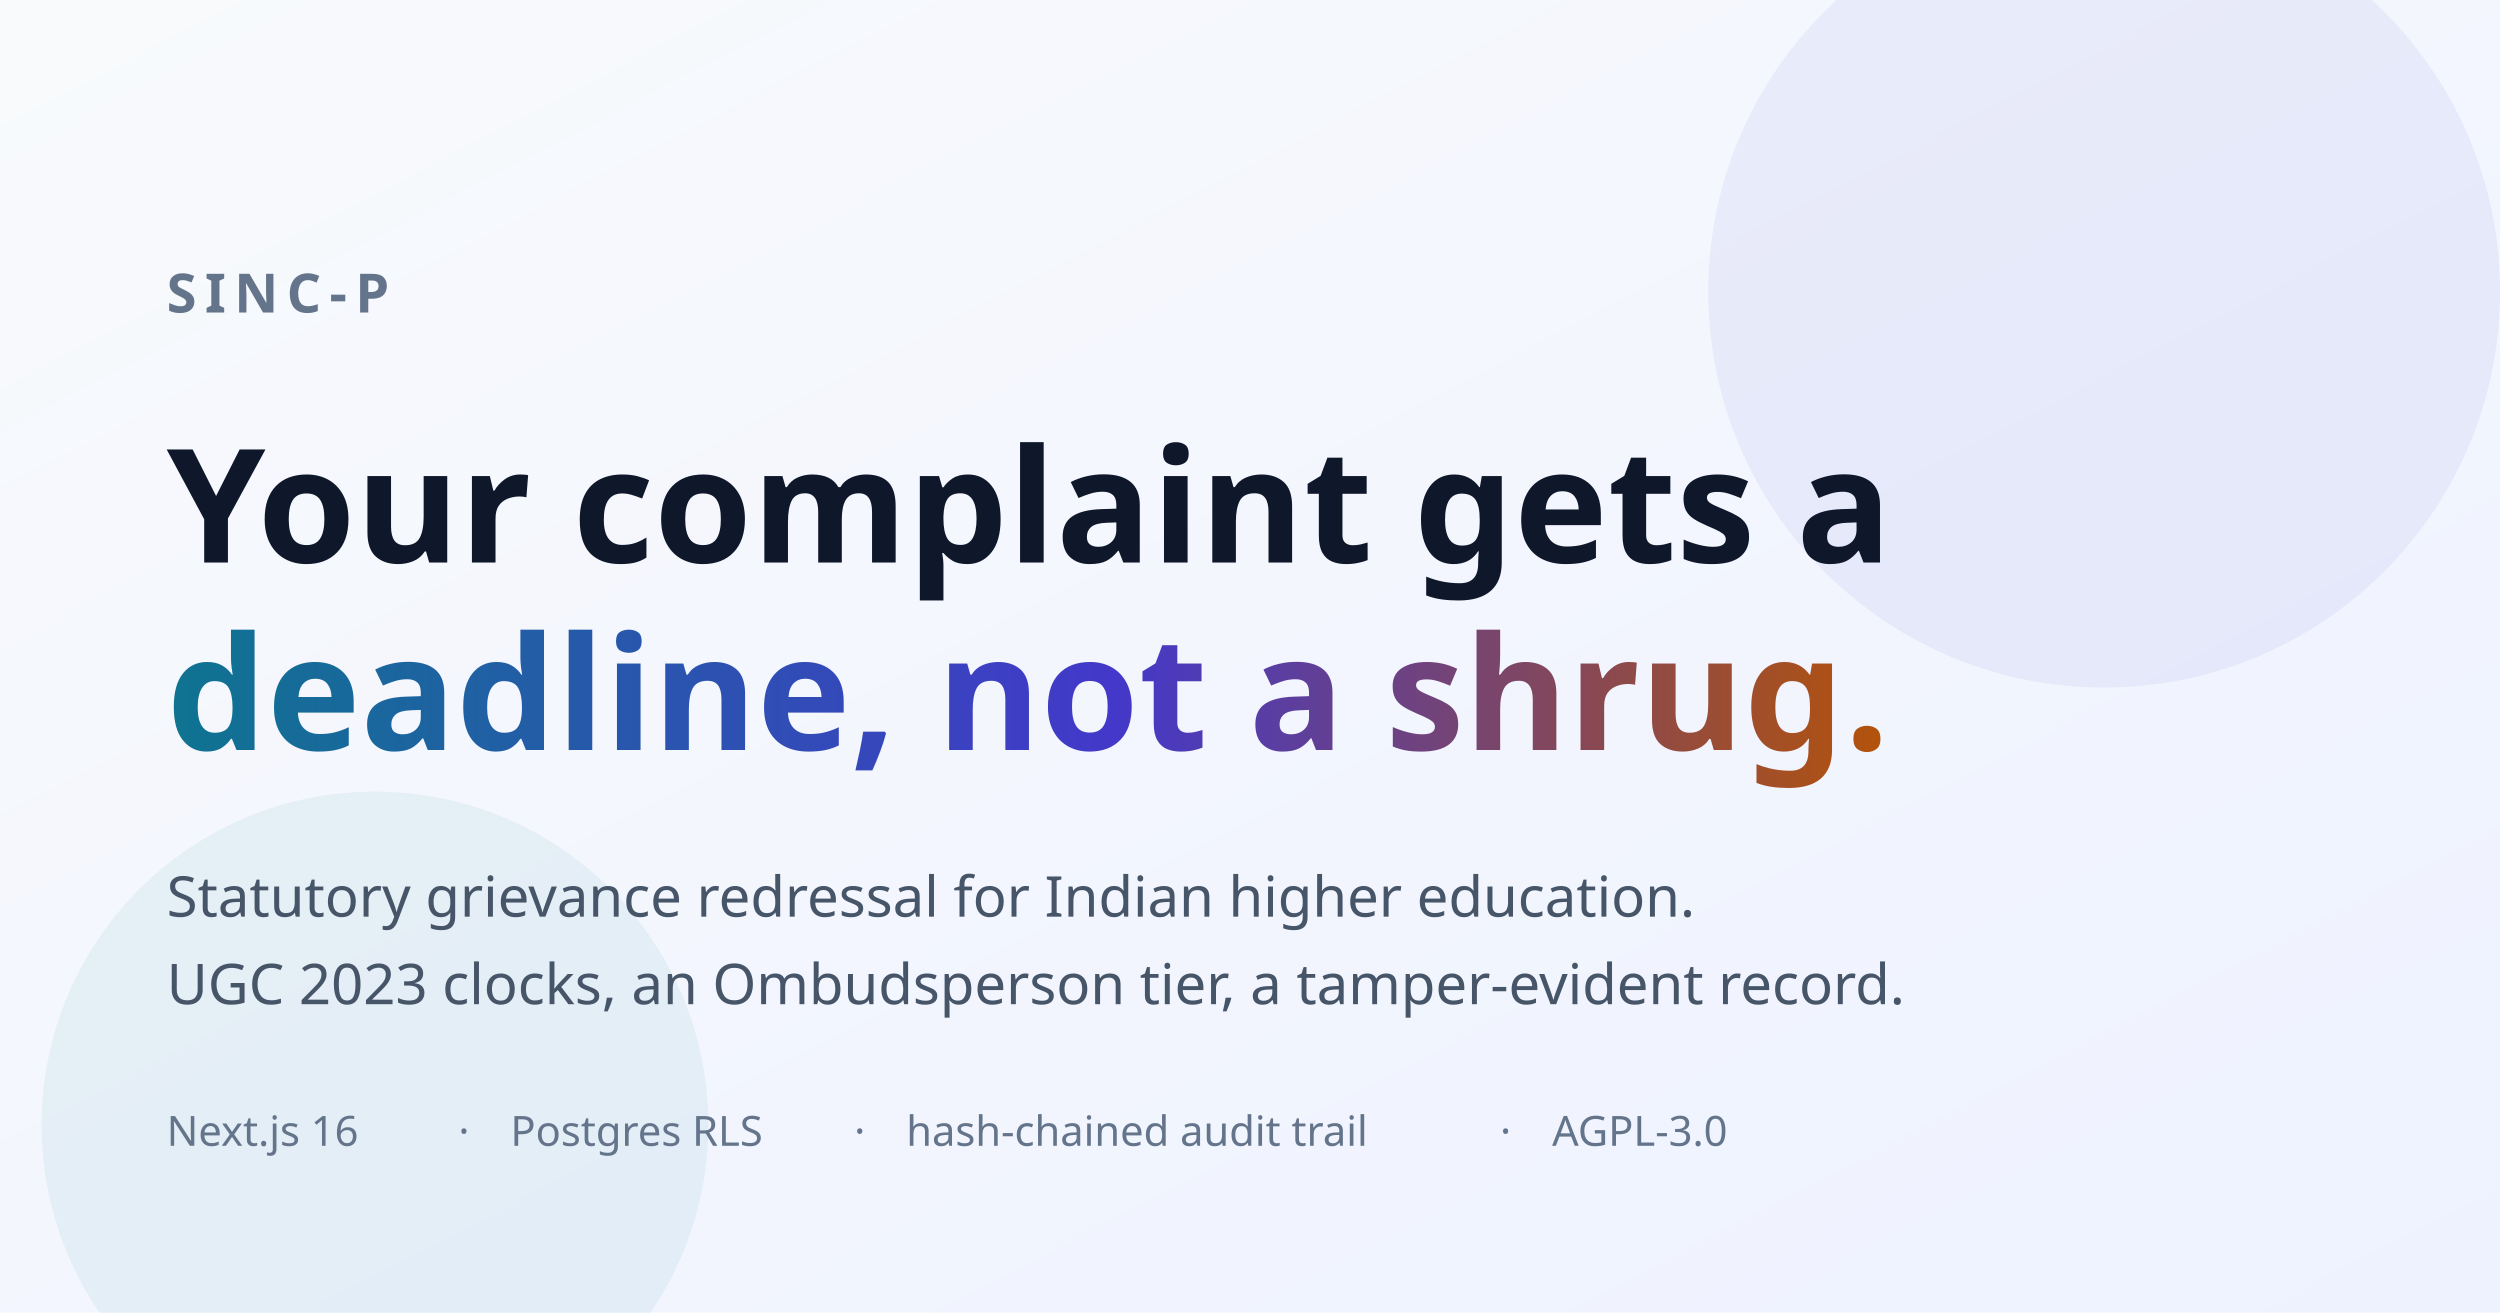
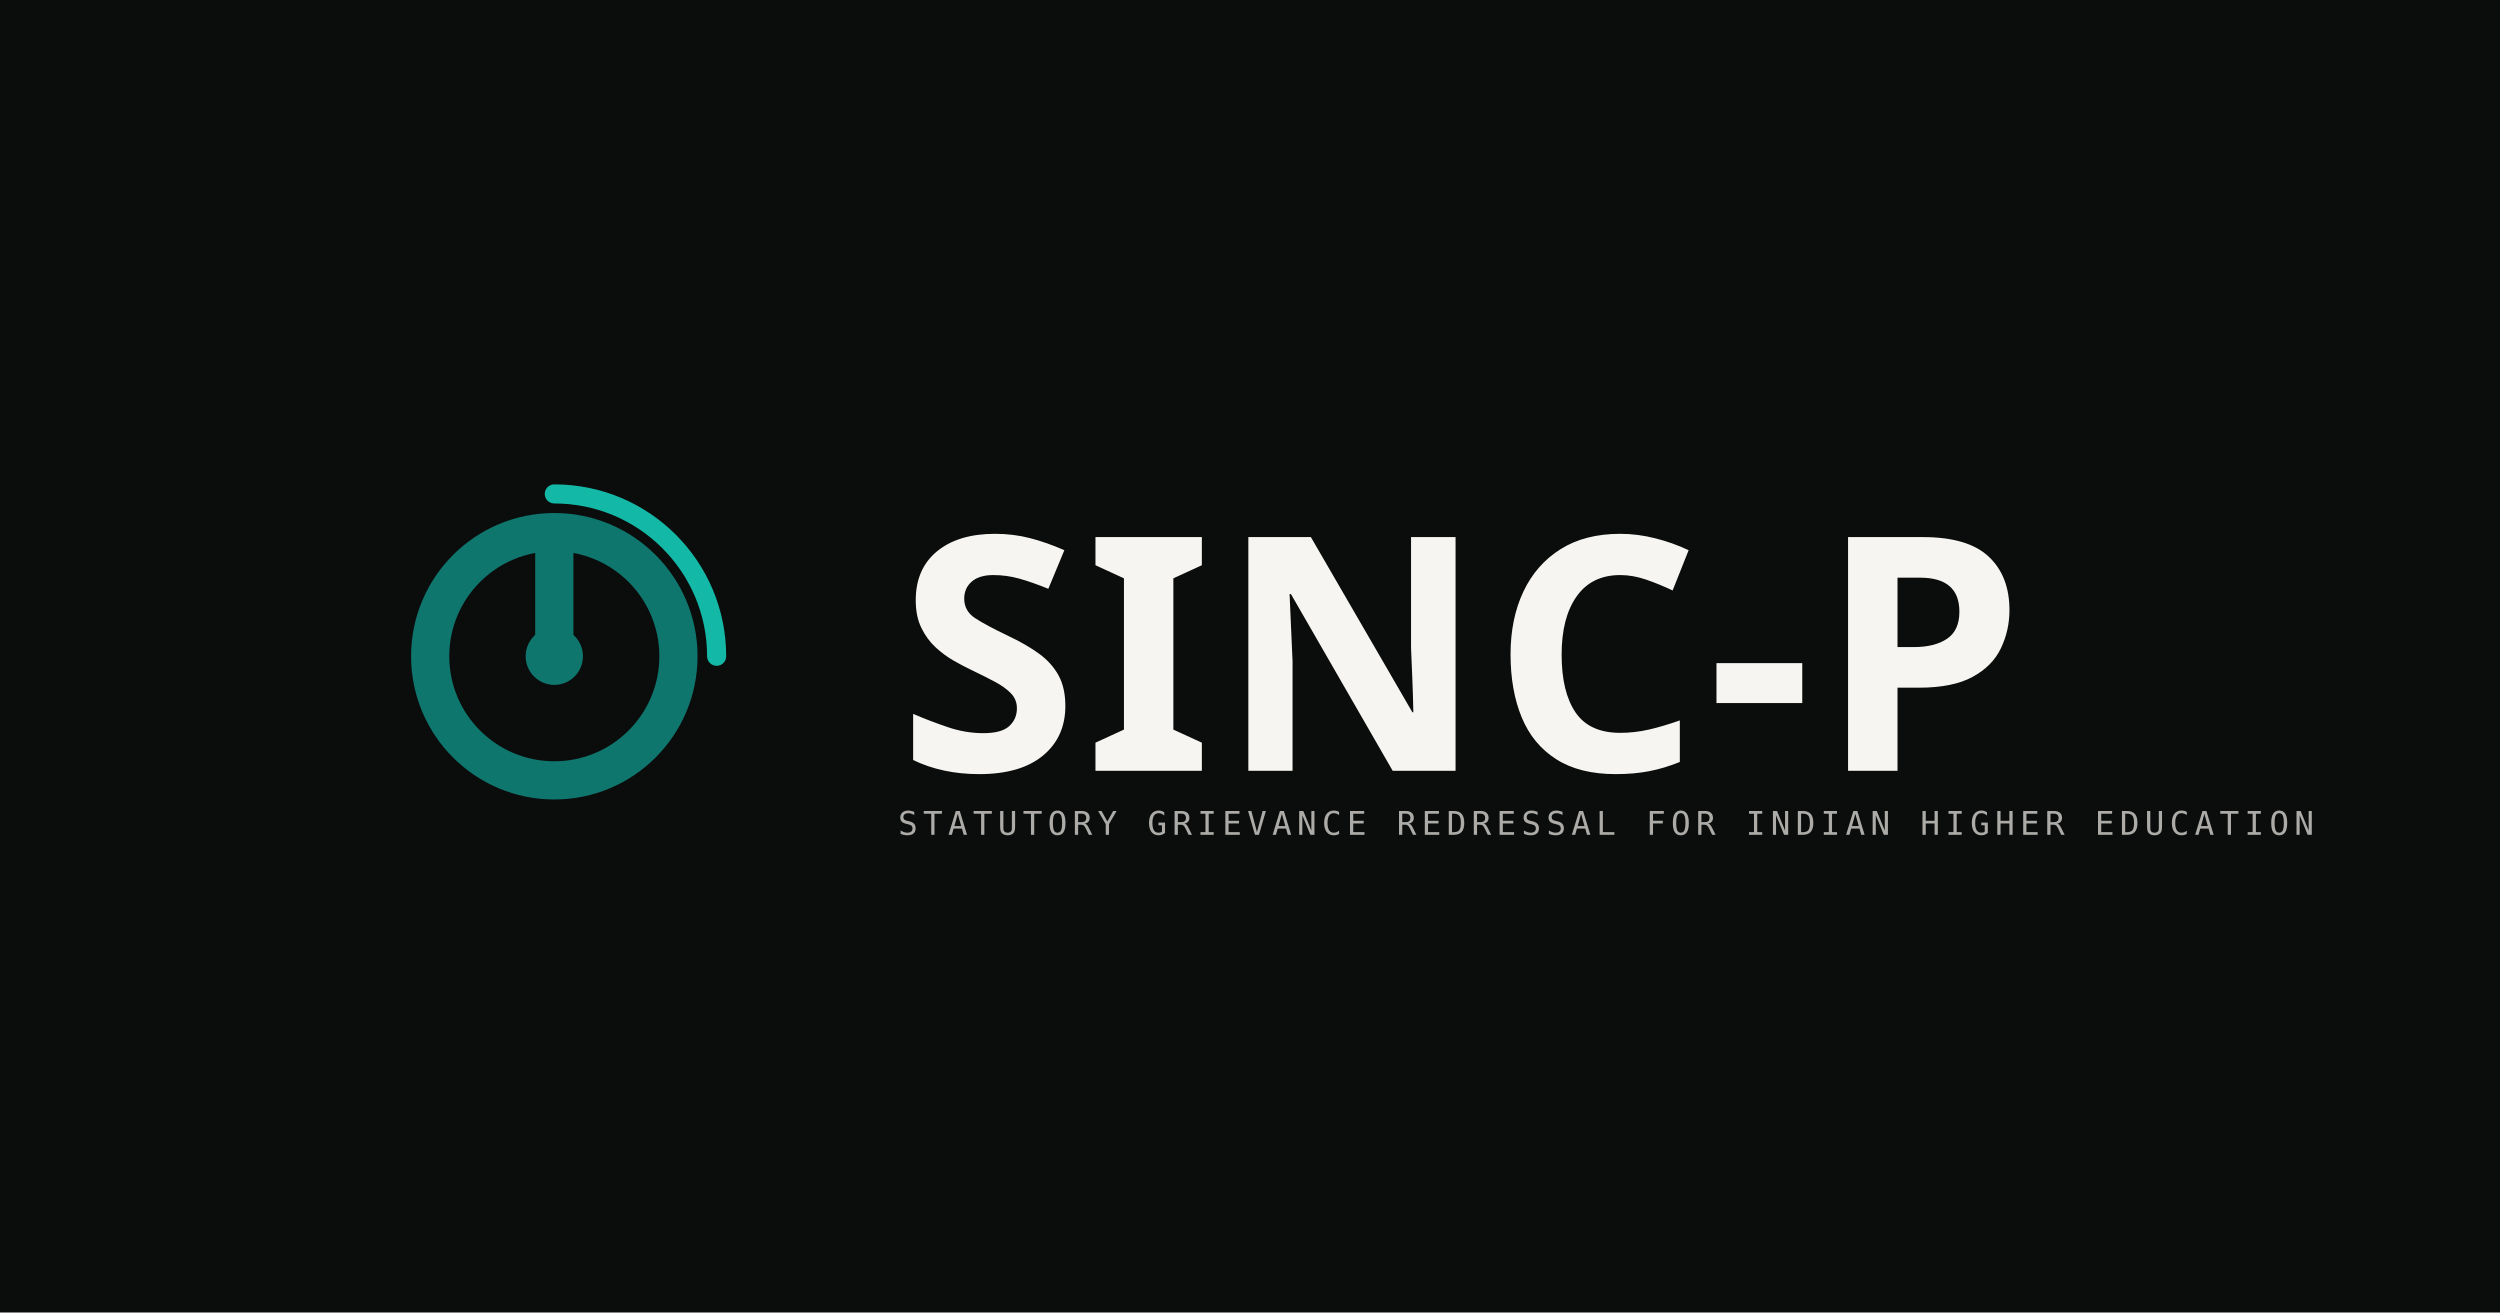
<svg xmlns="http://www.w3.org/2000/svg" width="1200" height="630" viewBox="0 0 1200 630" role="img" aria-label="SINC-P — student grievance redressal">
-   <defs>
-     <linearGradient id="bg" x1="0" y1="0" x2="1" y2="1">
-       <stop offset="0%" stop-color="#f8fafc" />
-       <stop offset="100%" stop-color="#eef2ff" />
-     </linearGradient>
-     <linearGradient id="ink" x1="0" y1="0" x2="1" y2="0">
-       <stop offset="0%" stop-color="#0e7490" />
-       <stop offset="55%" stop-color="#4338ca" />
-       <stop offset="100%" stop-color="#b45309" />
-     </linearGradient>
-   </defs>
-   <rect width="1200" height="630" fill="url(#bg)" />
-   <circle cx="1010" cy="140" r="190" fill="#4338ca" opacity="0.07" />
-   <circle cx="180" cy="540" r="160" fill="#0e7490" opacity="0.07" />
-   <text x="80" y="150" font-family="Segoe UI, system-ui, sans-serif" font-size="26" font-weight="600" fill="#64748b" letter-spacing="4">SINC-P</text>
-   <text x="80" y="270" font-family="Segoe UI, system-ui, sans-serif" font-size="76" font-weight="800" fill="#0f172a">Your complaint gets a</text>
-   <text x="80" y="360" font-family="Segoe UI, system-ui, sans-serif" font-size="76" font-weight="800" fill="url(#ink)">deadline, not a shrug.</text>
-   <text x="80" y="440" font-family="Segoe UI, system-ui, sans-serif" font-size="27" fill="#475569">Statutory grievance redressal for Indian higher education.</text>
-   <text x="80" y="482" font-family="Segoe UI, system-ui, sans-serif" font-size="27" fill="#475569">UGC 2023 clocks, an Ombudsperson tier, a tamper-evident record.</text>
-   <g transform="translate(80,530)" font-family="Segoe UI, system-ui, sans-serif" font-size="20" fill="#64748b">
-     <text x="0" y="20">Next.js 16</text>
-     <text x="140" y="20">·</text>
-     <text x="165" y="20">Postgres RLS</text>
-     <text x="330" y="20">·</text>
-     <text x="355" y="20">hash-chained audit trail</text>
-     <text x="640" y="20">·</text>
-     <text x="665" y="20">AGPL-3.0</text>
+   <rect x="0" y="0" width="1200" height="630" fill="#0A0D0C" />
+   <g transform="translate(156.07,205.00) scale(4.5833)">
+     <g fill="none" stroke-linecap="round" stroke-linejoin="round">
+       <g stroke="#0F766E" stroke-width="4">
+         <circle cx="24" cy="24" r="13" />
+         <line x1="24" y1="24" x2="24" y2="13" />
+       </g>
+       <g stroke="#14B8A6" stroke-width="2">
+         <path d="M24 7 A17 17 0 0 1 41 24" />
+       </g>
+       <circle cx="24" cy="24" r="3" fill="#0F766E" />
+     </g>
  </g>
+   <text x="431.07" y="370" font-family="'Space Grotesk', system-ui, sans-serif" font-weight="600" font-size="157.14" letter-spacing="3.14" fill="#F7F5F1">SINC-P</text>
+   <text x="431.07" y="400.72" font-family="'JetBrains Mono', 'SF Mono', ui-monospace, monospace" font-size="15.71" letter-spacing="2.51" fill="#F7F5F1" opacity="0.68">STATUTORY GRIEVANCE REDRESSAL FOR INDIAN HIGHER EDUCATION</text>
</svg>
